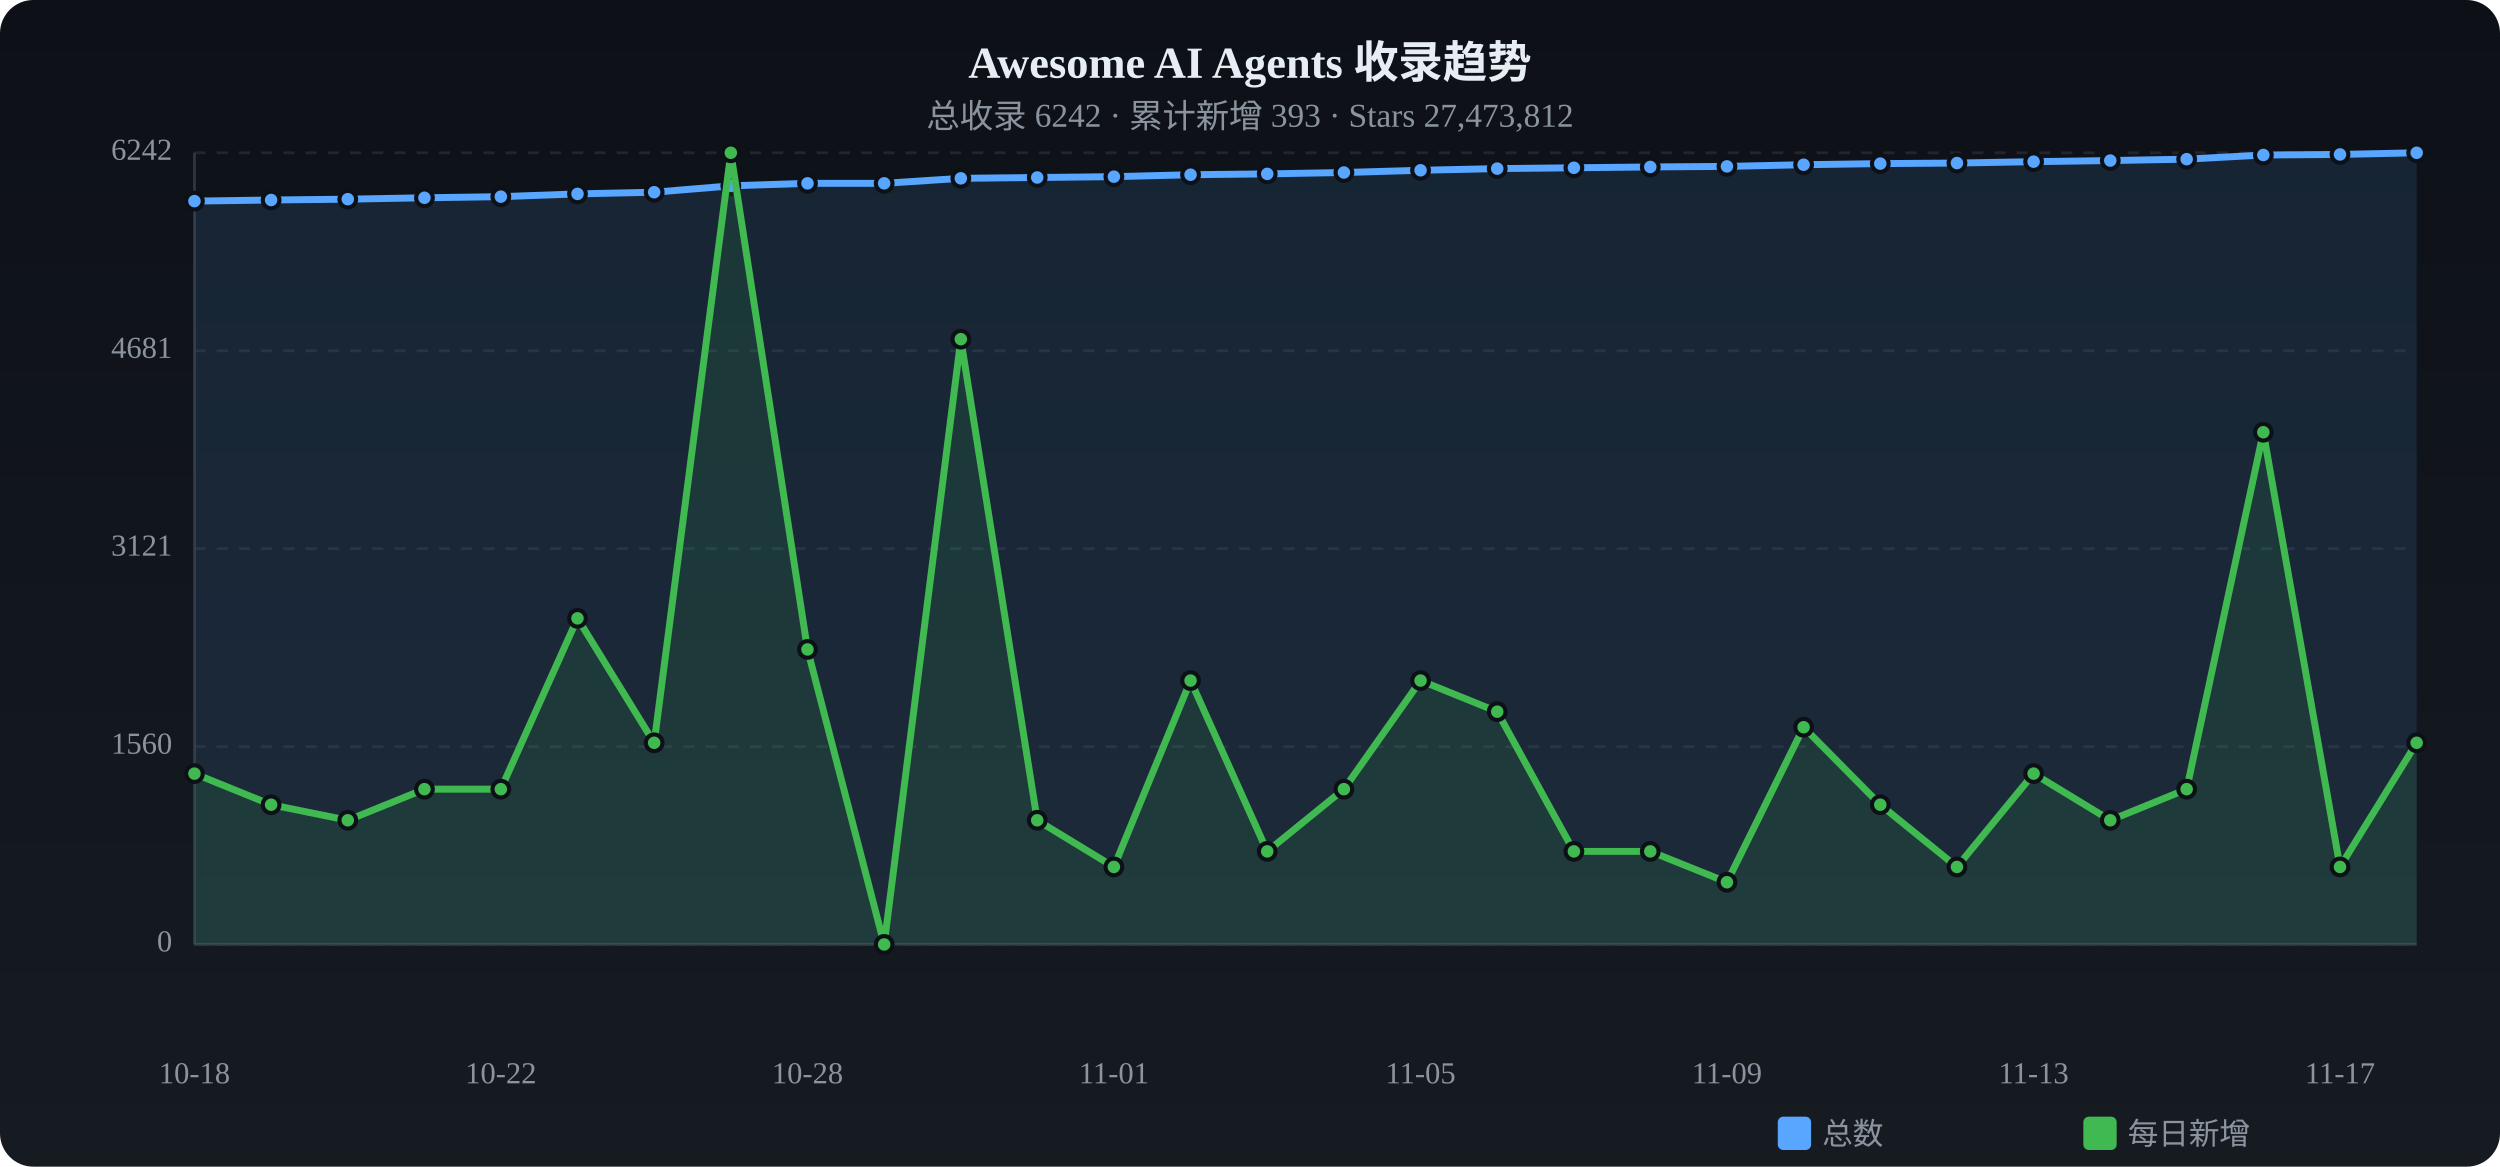
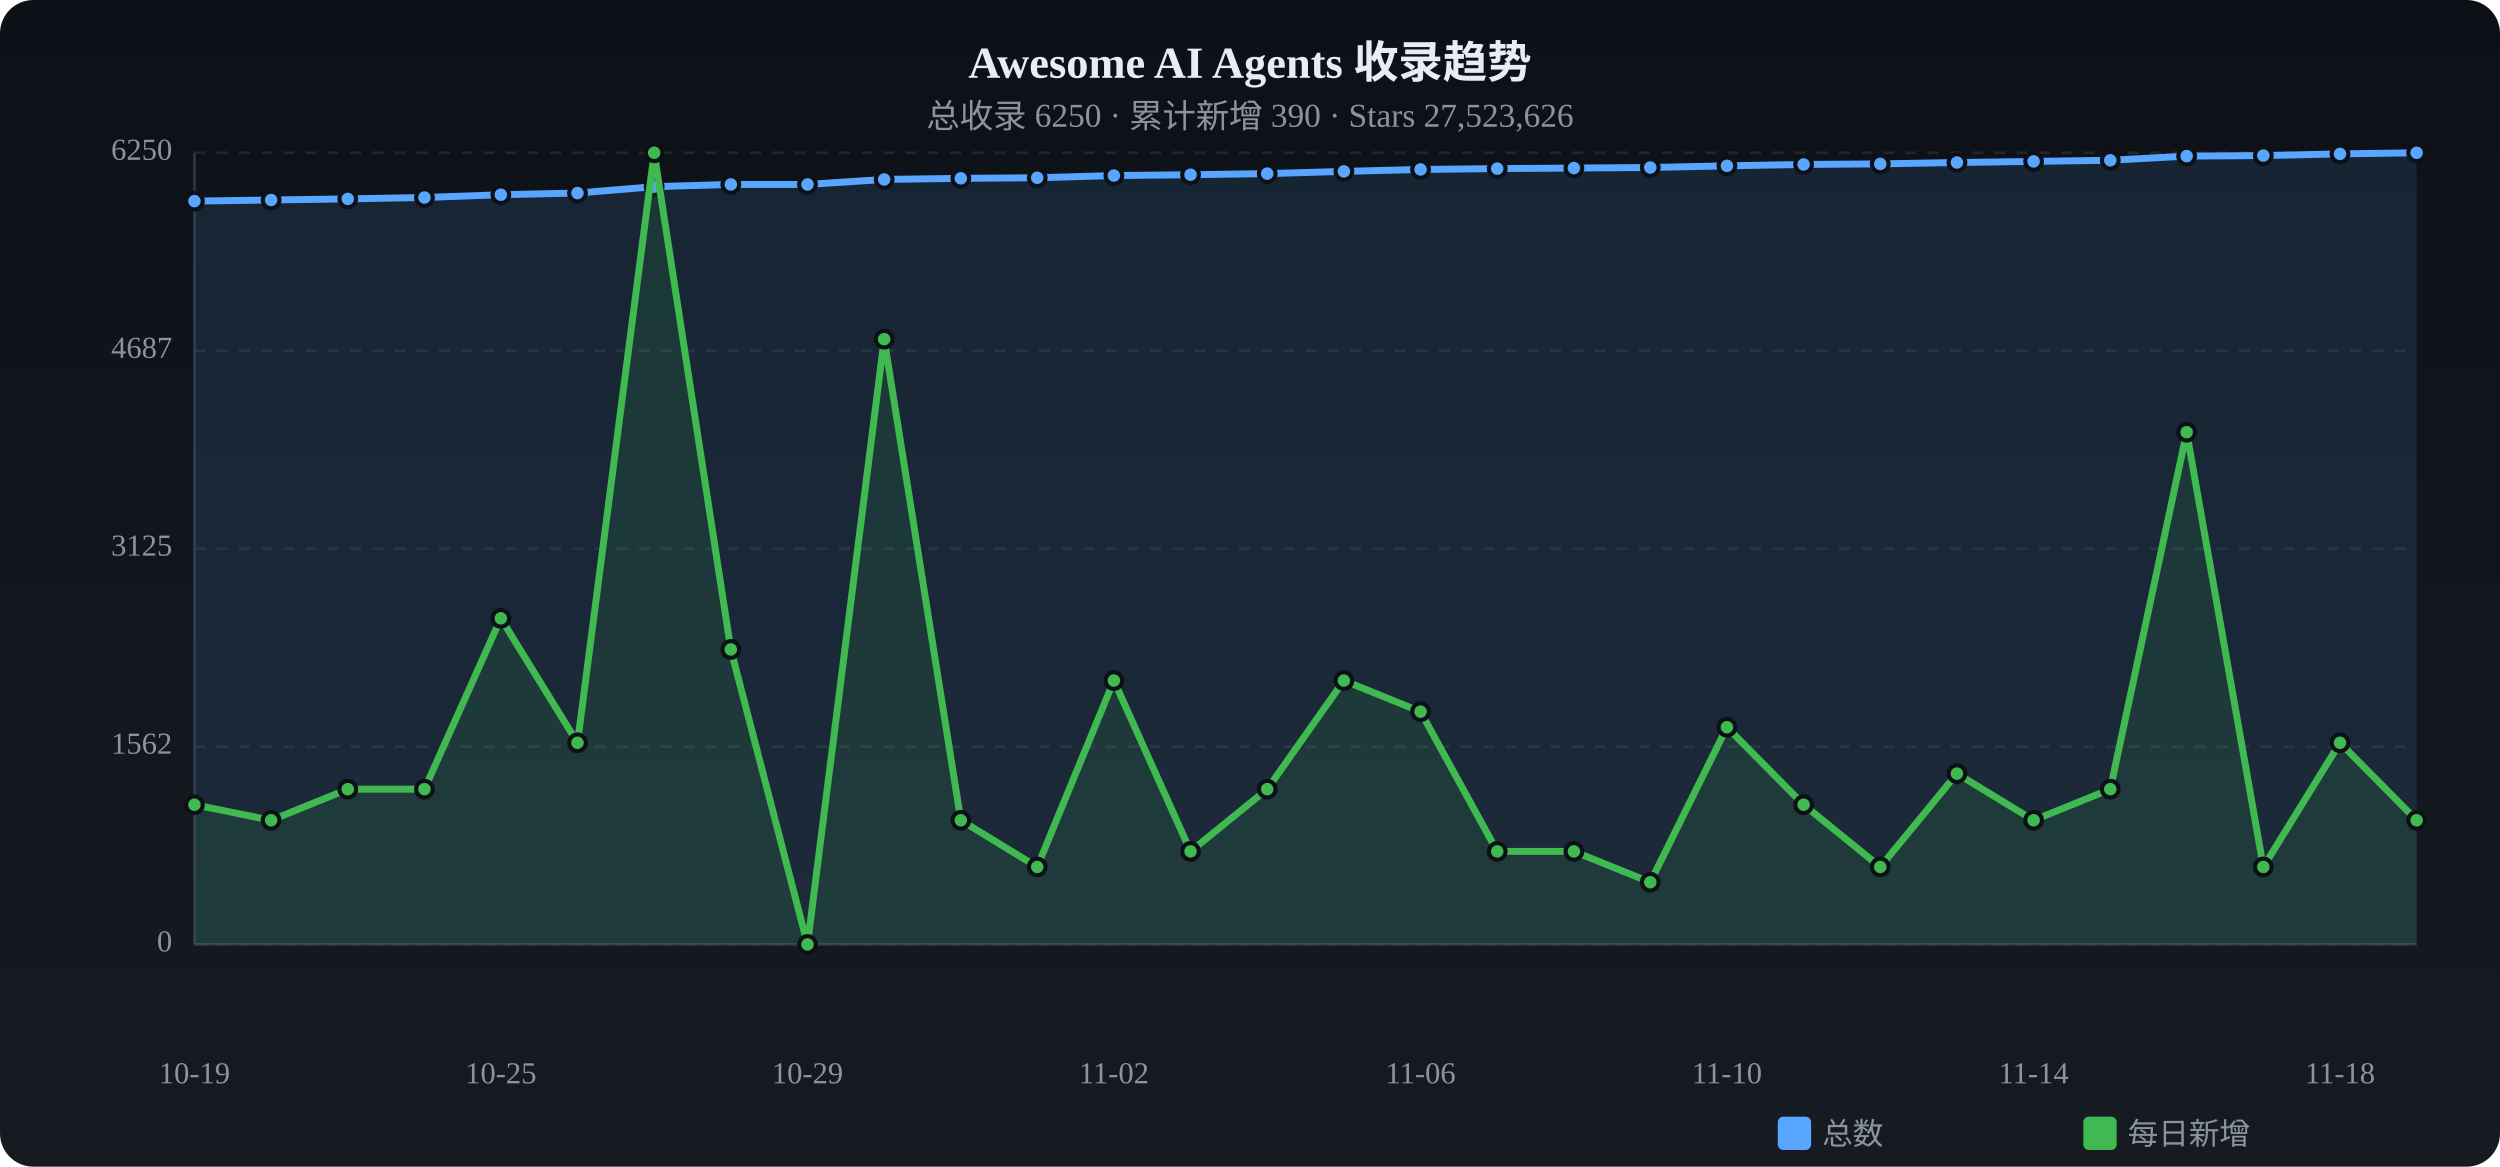
<svg xmlns="http://www.w3.org/2000/svg" viewBox="0 0 900 420" width="900" height="420">
  <defs>
    <linearGradient id="tbg" x1="0%" y1="0%" x2="0%" y2="100%">
      <stop offset="0%" stop-color="#0d1117" />
      <stop offset="100%" stop-color="#161b22" />
    </linearGradient>
  </defs>
  <rect width="900" height="420" rx="12" fill="url(#tbg)" />
  <text x="450.0" y="28" text-anchor="middle" fill="#e6edf3" font-size="16" font-weight="bold">Awesome AI Agents 收录趋势</text>
-   <text x="450.0" y="46" text-anchor="middle" fill="#8b949e" font-size="12">总收录 6242 · 累计新增 393 · Stars 27,473,812</text>
+   <text x="450.0" y="46" text-anchor="middle" fill="#8b949e" font-size="12">总收录 6250 · 累计新增 390 · Stars 27,523,626</text>
  <text x="62" y="340.0" text-anchor="end" fill="#8b949e" font-size="11" dominant-baseline="middle">0</text>
  <line x1="70" y1="340.0" x2="870" y2="340.0" stroke="#21262d" stroke-dasharray="4 4" />
-   <text x="62" y="268.8" text-anchor="end" fill="#8b949e" font-size="11" dominant-baseline="middle">1560</text>
+   <text x="62" y="268.8" text-anchor="end" fill="#8b949e" font-size="11" dominant-baseline="middle">1562</text>
  <line x1="70" y1="268.8" x2="870" y2="268.8" stroke="#21262d" stroke-dasharray="4 4" />
-   <text x="62" y="197.5" text-anchor="end" fill="#8b949e" font-size="11" dominant-baseline="middle">3121</text>
+   <text x="62" y="197.5" text-anchor="end" fill="#8b949e" font-size="11" dominant-baseline="middle">3125</text>
  <line x1="70" y1="197.5" x2="870" y2="197.5" stroke="#21262d" stroke-dasharray="4 4" />
-   <text x="62" y="126.3" text-anchor="end" fill="#8b949e" font-size="11" dominant-baseline="middle">4681</text>
+   <text x="62" y="126.3" text-anchor="end" fill="#8b949e" font-size="11" dominant-baseline="middle">4687</text>
  <line x1="70" y1="126.3" x2="870" y2="126.3" stroke="#21262d" stroke-dasharray="4 4" />
-   <text x="62" y="55.0" text-anchor="end" fill="#8b949e" font-size="11" dominant-baseline="middle">6242</text>
+   <text x="62" y="55.0" text-anchor="end" fill="#8b949e" font-size="11" dominant-baseline="middle">6250</text>
  <line x1="70" y1="55.0" x2="870" y2="55.0" stroke="#21262d" stroke-dasharray="4 4" />
  <line x1="70" y1="55" x2="70" y2="340" stroke="#30363d" />
  <line x1="70" y1="340" x2="870" y2="340" stroke="#30363d" />
-   <path d="M70.0,72.4 L97.6,72.0 L125.2,71.7 L152.8,71.2 L180.3,70.8 L207.9,69.8 L235.5,69.2 L263.1,66.9 L290.7,66.0 L318.3,66.0 L345.9,64.2 L373.4,63.9 L401.0,63.6 L428.6,62.9 L456.2,62.6 L483.8,62.1 L511.4,61.3 L539.0,60.7 L566.6,60.4 L594.1,60.1 L621.7,59.9 L649.3,59.3 L676.9,58.9 L704.5,58.7 L732.1,58.2 L759.7,57.8 L787.2,57.3 L814.8,55.8 L842.4,55.6 L870.0,55.0 L870.0,340 L70.0,340 Z" fill="#58a6ff" opacity="0.12" />
-   <polyline points="70.0,72.4 97.6,72.0 125.2,71.7 152.8,71.2 180.3,70.8 207.9,69.8 235.5,69.2 263.1,66.9 290.7,66.0 318.3,66.0 345.9,64.2 373.4,63.9 401.0,63.6 428.6,62.9 456.2,62.6 483.8,62.1 511.4,61.3 539.0,60.7 566.6,60.4 594.1,60.1 621.7,59.9 649.3,59.3 676.9,58.9 704.5,58.7 732.1,58.2 759.7,57.8 787.2,57.3 814.8,55.8 842.4,55.6 870.0,55.0" fill="none" stroke="#58a6ff" stroke-width="2.5" stroke-linecap="round" stroke-linejoin="round" />
+   <path d="M70.0,72.4 L97.6,72.0 L125.2,71.6 L152.8,71.1 L180.3,70.1 L207.9,69.5 L235.5,67.2 L263.1,66.4 L290.7,66.4 L318.3,64.6 L345.9,64.2 L373.4,64.0 L401.0,63.2 L428.6,62.9 L456.2,62.5 L483.8,61.7 L511.4,61.0 L539.0,60.7 L566.6,60.5 L594.1,60.3 L621.7,59.7 L649.3,59.2 L676.9,59.0 L704.5,58.5 L732.1,58.1 L759.7,57.7 L787.2,56.2 L814.8,56.0 L842.4,55.4 L870.0,55.0 L870.0,340 L70.0,340 Z" fill="#58a6ff" opacity="0.12" />
+   <polyline points="70.0,72.4 97.6,72.0 125.2,71.6 152.8,71.1 180.3,70.1 207.9,69.5 235.5,67.2 263.1,66.4 290.7,66.4 318.3,64.6 345.9,64.2 373.4,64.0 401.0,63.2 428.6,62.9 456.2,62.5 483.8,61.7 511.4,61.0 539.0,60.7 566.6,60.5 594.1,60.3 621.7,59.7 649.3,59.2 676.9,59.0 704.5,58.5 732.1,58.1 759.7,57.7 787.2,56.2 814.8,56.0 842.4,55.4 870.0,55.0" fill="none" stroke="#58a6ff" stroke-width="2.5" stroke-linecap="round" stroke-linejoin="round" />
  <circle cx="70.0" cy="72.4" r="3" fill="#58a6ff" stroke="#0d1117" stroke-width="1.5" />
  <circle cx="97.6" cy="72.0" r="3" fill="#58a6ff" stroke="#0d1117" stroke-width="1.5" />
-   <circle cx="125.2" cy="71.7" r="3" fill="#58a6ff" stroke="#0d1117" stroke-width="1.5" />
-   <circle cx="152.8" cy="71.2" r="3" fill="#58a6ff" stroke="#0d1117" stroke-width="1.5" />
-   <circle cx="180.3" cy="70.8" r="3" fill="#58a6ff" stroke="#0d1117" stroke-width="1.5" />
-   <circle cx="207.9" cy="69.8" r="3" fill="#58a6ff" stroke="#0d1117" stroke-width="1.5" />
-   <circle cx="235.5" cy="69.2" r="3" fill="#58a6ff" stroke="#0d1117" stroke-width="1.5" />
-   <circle cx="263.1" cy="66.9" r="3" fill="#58a6ff" stroke="#0d1117" stroke-width="1.5" />
-   <circle cx="290.7" cy="66.0" r="3" fill="#58a6ff" stroke="#0d1117" stroke-width="1.5" />
-   <circle cx="318.3" cy="66.0" r="3" fill="#58a6ff" stroke="#0d1117" stroke-width="1.5" />
+   <circle cx="125.2" cy="71.6" r="3" fill="#58a6ff" stroke="#0d1117" stroke-width="1.5" />
+   <circle cx="152.8" cy="71.1" r="3" fill="#58a6ff" stroke="#0d1117" stroke-width="1.5" />
+   <circle cx="180.3" cy="70.1" r="3" fill="#58a6ff" stroke="#0d1117" stroke-width="1.5" />
+   <circle cx="207.9" cy="69.5" r="3" fill="#58a6ff" stroke="#0d1117" stroke-width="1.5" />
+   <circle cx="235.5" cy="67.2" r="3" fill="#58a6ff" stroke="#0d1117" stroke-width="1.5" />
+   <circle cx="263.1" cy="66.4" r="3" fill="#58a6ff" stroke="#0d1117" stroke-width="1.5" />
+   <circle cx="290.7" cy="66.4" r="3" fill="#58a6ff" stroke="#0d1117" stroke-width="1.5" />
+   <circle cx="318.3" cy="64.6" r="3" fill="#58a6ff" stroke="#0d1117" stroke-width="1.5" />
  <circle cx="345.9" cy="64.2" r="3" fill="#58a6ff" stroke="#0d1117" stroke-width="1.5" />
-   <circle cx="373.4" cy="63.9" r="3" fill="#58a6ff" stroke="#0d1117" stroke-width="1.5" />
-   <circle cx="401.0" cy="63.6" r="3" fill="#58a6ff" stroke="#0d1117" stroke-width="1.5" />
+   <circle cx="373.4" cy="64.0" r="3" fill="#58a6ff" stroke="#0d1117" stroke-width="1.5" />
+   <circle cx="401.0" cy="63.2" r="3" fill="#58a6ff" stroke="#0d1117" stroke-width="1.5" />
  <circle cx="428.6" cy="62.9" r="3" fill="#58a6ff" stroke="#0d1117" stroke-width="1.5" />
-   <circle cx="456.2" cy="62.6" r="3" fill="#58a6ff" stroke="#0d1117" stroke-width="1.5" />
-   <circle cx="483.8" cy="62.1" r="3" fill="#58a6ff" stroke="#0d1117" stroke-width="1.5" />
-   <circle cx="511.4" cy="61.3" r="3" fill="#58a6ff" stroke="#0d1117" stroke-width="1.5" />
+   <circle cx="456.2" cy="62.5" r="3" fill="#58a6ff" stroke="#0d1117" stroke-width="1.5" />
+   <circle cx="483.8" cy="61.7" r="3" fill="#58a6ff" stroke="#0d1117" stroke-width="1.5" />
+   <circle cx="511.4" cy="61.0" r="3" fill="#58a6ff" stroke="#0d1117" stroke-width="1.5" />
  <circle cx="539.0" cy="60.7" r="3" fill="#58a6ff" stroke="#0d1117" stroke-width="1.5" />
-   <circle cx="566.6" cy="60.4" r="3" fill="#58a6ff" stroke="#0d1117" stroke-width="1.5" />
-   <circle cx="594.1" cy="60.1" r="3" fill="#58a6ff" stroke="#0d1117" stroke-width="1.5" />
-   <circle cx="621.7" cy="59.9" r="3" fill="#58a6ff" stroke="#0d1117" stroke-width="1.5" />
-   <circle cx="649.3" cy="59.3" r="3" fill="#58a6ff" stroke="#0d1117" stroke-width="1.5" />
-   <circle cx="676.9" cy="58.9" r="3" fill="#58a6ff" stroke="#0d1117" stroke-width="1.5" />
-   <circle cx="704.5" cy="58.7" r="3" fill="#58a6ff" stroke="#0d1117" stroke-width="1.5" />
-   <circle cx="732.1" cy="58.2" r="3" fill="#58a6ff" stroke="#0d1117" stroke-width="1.5" />
-   <circle cx="759.7" cy="57.8" r="3" fill="#58a6ff" stroke="#0d1117" stroke-width="1.5" />
-   <circle cx="787.2" cy="57.3" r="3" fill="#58a6ff" stroke="#0d1117" stroke-width="1.5" />
-   <circle cx="814.8" cy="55.8" r="3" fill="#58a6ff" stroke="#0d1117" stroke-width="1.5" />
-   <circle cx="842.4" cy="55.6" r="3" fill="#58a6ff" stroke="#0d1117" stroke-width="1.5" />
+   <circle cx="566.6" cy="60.5" r="3" fill="#58a6ff" stroke="#0d1117" stroke-width="1.5" />
+   <circle cx="594.1" cy="60.3" r="3" fill="#58a6ff" stroke="#0d1117" stroke-width="1.5" />
+   <circle cx="621.7" cy="59.7" r="3" fill="#58a6ff" stroke="#0d1117" stroke-width="1.5" />
+   <circle cx="649.3" cy="59.2" r="3" fill="#58a6ff" stroke="#0d1117" stroke-width="1.5" />
+   <circle cx="676.9" cy="59.0" r="3" fill="#58a6ff" stroke="#0d1117" stroke-width="1.5" />
+   <circle cx="704.5" cy="58.5" r="3" fill="#58a6ff" stroke="#0d1117" stroke-width="1.5" />
+   <circle cx="732.1" cy="58.1" r="3" fill="#58a6ff" stroke="#0d1117" stroke-width="1.5" />
+   <circle cx="759.7" cy="57.7" r="3" fill="#58a6ff" stroke="#0d1117" stroke-width="1.5" />
+   <circle cx="787.2" cy="56.2" r="3" fill="#58a6ff" stroke="#0d1117" stroke-width="1.5" />
+   <circle cx="814.8" cy="56.0" r="3" fill="#58a6ff" stroke="#0d1117" stroke-width="1.5" />
+   <circle cx="842.4" cy="55.4" r="3" fill="#58a6ff" stroke="#0d1117" stroke-width="1.5" />
  <circle cx="870.0" cy="55.0" r="3" fill="#58a6ff" stroke="#0d1117" stroke-width="1.5" />
-   <path d="M70.0,278.5 L97.6,289.7 L125.2,295.3 L152.8,284.1 L180.3,284.1 L207.9,222.6 L235.5,267.4 L263.1,55.0 L290.7,233.8 L318.3,340.0 L345.9,122.1 L373.4,295.3 L401.0,312.1 L428.6,245.0 L456.2,306.5 L483.8,284.1 L511.4,245.0 L539.0,256.2 L566.6,306.5 L594.1,306.5 L621.7,317.6 L649.3,261.8 L676.9,289.7 L704.5,312.1 L732.1,278.5 L759.7,295.3 L787.2,284.1 L814.8,155.6 L842.4,312.1 L870.0,267.4 L870.0,340 L70.0,340 Z" fill="#3fb950" opacity="0.12" />
-   <polyline points="70.0,278.5 97.6,289.7 125.2,295.3 152.8,284.1 180.3,284.1 207.9,222.6 235.5,267.4 263.1,55.0 290.7,233.8 318.3,340.0 345.9,122.1 373.4,295.3 401.0,312.1 428.6,245.0 456.2,306.5 483.8,284.1 511.4,245.0 539.0,256.2 566.6,306.5 594.1,306.5 621.7,317.6 649.3,261.8 676.9,289.7 704.5,312.1 732.1,278.5 759.7,295.3 787.2,284.1 814.8,155.6 842.4,312.1 870.0,267.4" fill="none" stroke="#3fb950" stroke-width="2.5" stroke-linecap="round" stroke-linejoin="round" />
-   <circle cx="70.0" cy="278.5" r="3" fill="#3fb950" stroke="#0d1117" stroke-width="1.5" />
-   <circle cx="97.6" cy="289.7" r="3" fill="#3fb950" stroke="#0d1117" stroke-width="1.5" />
-   <circle cx="125.2" cy="295.3" r="3" fill="#3fb950" stroke="#0d1117" stroke-width="1.5" />
+   <path d="M70.0,289.7 L97.6,295.3 L125.2,284.1 L152.8,284.1 L180.3,222.6 L207.9,267.4 L235.5,55.0 L263.1,233.8 L290.7,340.0 L318.3,122.1 L345.9,295.3 L373.4,312.1 L401.0,245.0 L428.6,306.5 L456.2,284.1 L483.8,245.0 L511.4,256.2 L539.0,306.5 L566.6,306.5 L594.1,317.6 L621.7,261.8 L649.3,289.7 L676.9,312.1 L704.5,278.5 L732.1,295.3 L759.7,284.1 L787.2,155.6 L814.8,312.1 L842.4,267.4 L870.0,295.3 L870.0,340 L70.0,340 Z" fill="#3fb950" opacity="0.12" />
+   <polyline points="70.0,289.7 97.6,295.3 125.2,284.1 152.8,284.1 180.3,222.6 207.9,267.4 235.5,55.0 263.1,233.8 290.7,340.0 318.3,122.1 345.9,295.3 373.4,312.1 401.0,245.0 428.6,306.5 456.2,284.1 483.8,245.0 511.4,256.2 539.0,306.5 566.6,306.5 594.1,317.6 621.7,261.8 649.3,289.7 676.9,312.1 704.5,278.5 732.1,295.3 759.7,284.1 787.2,155.6 814.8,312.1 842.4,267.4 870.0,295.3" fill="none" stroke="#3fb950" stroke-width="2.5" stroke-linecap="round" stroke-linejoin="round" />
+   <circle cx="70.0" cy="289.7" r="3" fill="#3fb950" stroke="#0d1117" stroke-width="1.5" />
+   <circle cx="97.6" cy="295.3" r="3" fill="#3fb950" stroke="#0d1117" stroke-width="1.5" />
+   <circle cx="125.2" cy="284.1" r="3" fill="#3fb950" stroke="#0d1117" stroke-width="1.5" />
  <circle cx="152.8" cy="284.1" r="3" fill="#3fb950" stroke="#0d1117" stroke-width="1.5" />
-   <circle cx="180.3" cy="284.1" r="3" fill="#3fb950" stroke="#0d1117" stroke-width="1.5" />
-   <circle cx="207.9" cy="222.6" r="3" fill="#3fb950" stroke="#0d1117" stroke-width="1.5" />
-   <circle cx="235.5" cy="267.4" r="3" fill="#3fb950" stroke="#0d1117" stroke-width="1.5" />
-   <circle cx="263.1" cy="55.0" r="3" fill="#3fb950" stroke="#0d1117" stroke-width="1.5" />
-   <circle cx="290.7" cy="233.8" r="3" fill="#3fb950" stroke="#0d1117" stroke-width="1.5" />
-   <circle cx="318.3" cy="340.0" r="3" fill="#3fb950" stroke="#0d1117" stroke-width="1.5" />
-   <circle cx="345.9" cy="122.1" r="3" fill="#3fb950" stroke="#0d1117" stroke-width="1.5" />
-   <circle cx="373.4" cy="295.3" r="3" fill="#3fb950" stroke="#0d1117" stroke-width="1.5" />
-   <circle cx="401.0" cy="312.1" r="3" fill="#3fb950" stroke="#0d1117" stroke-width="1.5" />
-   <circle cx="428.6" cy="245.0" r="3" fill="#3fb950" stroke="#0d1117" stroke-width="1.5" />
-   <circle cx="456.2" cy="306.5" r="3" fill="#3fb950" stroke="#0d1117" stroke-width="1.5" />
-   <circle cx="483.8" cy="284.1" r="3" fill="#3fb950" stroke="#0d1117" stroke-width="1.5" />
-   <circle cx="511.4" cy="245.0" r="3" fill="#3fb950" stroke="#0d1117" stroke-width="1.5" />
-   <circle cx="539.0" cy="256.2" r="3" fill="#3fb950" stroke="#0d1117" stroke-width="1.5" />
+   <circle cx="180.3" cy="222.6" r="3" fill="#3fb950" stroke="#0d1117" stroke-width="1.5" />
+   <circle cx="207.9" cy="267.4" r="3" fill="#3fb950" stroke="#0d1117" stroke-width="1.5" />
+   <circle cx="235.5" cy="55.0" r="3" fill="#3fb950" stroke="#0d1117" stroke-width="1.5" />
+   <circle cx="263.1" cy="233.8" r="3" fill="#3fb950" stroke="#0d1117" stroke-width="1.5" />
+   <circle cx="290.7" cy="340.0" r="3" fill="#3fb950" stroke="#0d1117" stroke-width="1.5" />
+   <circle cx="318.3" cy="122.1" r="3" fill="#3fb950" stroke="#0d1117" stroke-width="1.5" />
+   <circle cx="345.9" cy="295.3" r="3" fill="#3fb950" stroke="#0d1117" stroke-width="1.5" />
+   <circle cx="373.4" cy="312.1" r="3" fill="#3fb950" stroke="#0d1117" stroke-width="1.5" />
+   <circle cx="401.0" cy="245.0" r="3" fill="#3fb950" stroke="#0d1117" stroke-width="1.5" />
+   <circle cx="428.6" cy="306.5" r="3" fill="#3fb950" stroke="#0d1117" stroke-width="1.5" />
+   <circle cx="456.2" cy="284.1" r="3" fill="#3fb950" stroke="#0d1117" stroke-width="1.5" />
+   <circle cx="483.8" cy="245.0" r="3" fill="#3fb950" stroke="#0d1117" stroke-width="1.5" />
+   <circle cx="511.4" cy="256.2" r="3" fill="#3fb950" stroke="#0d1117" stroke-width="1.5" />
+   <circle cx="539.0" cy="306.5" r="3" fill="#3fb950" stroke="#0d1117" stroke-width="1.5" />
  <circle cx="566.6" cy="306.5" r="3" fill="#3fb950" stroke="#0d1117" stroke-width="1.5" />
-   <circle cx="594.1" cy="306.5" r="3" fill="#3fb950" stroke="#0d1117" stroke-width="1.5" />
-   <circle cx="621.7" cy="317.6" r="3" fill="#3fb950" stroke="#0d1117" stroke-width="1.5" />
-   <circle cx="649.3" cy="261.8" r="3" fill="#3fb950" stroke="#0d1117" stroke-width="1.5" />
-   <circle cx="676.9" cy="289.7" r="3" fill="#3fb950" stroke="#0d1117" stroke-width="1.5" />
-   <circle cx="704.5" cy="312.1" r="3" fill="#3fb950" stroke="#0d1117" stroke-width="1.5" />
-   <circle cx="732.1" cy="278.5" r="3" fill="#3fb950" stroke="#0d1117" stroke-width="1.5" />
-   <circle cx="759.7" cy="295.3" r="3" fill="#3fb950" stroke="#0d1117" stroke-width="1.5" />
-   <circle cx="787.2" cy="284.1" r="3" fill="#3fb950" stroke="#0d1117" stroke-width="1.5" />
-   <circle cx="814.8" cy="155.6" r="3" fill="#3fb950" stroke="#0d1117" stroke-width="1.5" />
-   <circle cx="842.4" cy="312.1" r="3" fill="#3fb950" stroke="#0d1117" stroke-width="1.5" />
-   <circle cx="870.0" cy="267.4" r="3" fill="#3fb950" stroke="#0d1117" stroke-width="1.5" />
-   <text x="70.0" y="390" text-anchor="middle" fill="#8b949e" font-size="11">10-18</text>
-   <text x="180.3" y="390" text-anchor="middle" fill="#8b949e" font-size="11">10-22</text>
-   <text x="290.7" y="390" text-anchor="middle" fill="#8b949e" font-size="11">10-28</text>
-   <text x="401.0" y="390" text-anchor="middle" fill="#8b949e" font-size="11">11-01</text>
-   <text x="511.4" y="390" text-anchor="middle" fill="#8b949e" font-size="11">11-05</text>
-   <text x="621.7" y="390" text-anchor="middle" fill="#8b949e" font-size="11">11-09</text>
-   <text x="732.1" y="390" text-anchor="middle" fill="#8b949e" font-size="11">11-13</text>
-   <text x="842.4" y="390" text-anchor="middle" fill="#8b949e" font-size="11">11-17</text>
+   <circle cx="594.1" cy="317.6" r="3" fill="#3fb950" stroke="#0d1117" stroke-width="1.5" />
+   <circle cx="621.7" cy="261.8" r="3" fill="#3fb950" stroke="#0d1117" stroke-width="1.5" />
+   <circle cx="649.3" cy="289.7" r="3" fill="#3fb950" stroke="#0d1117" stroke-width="1.5" />
+   <circle cx="676.9" cy="312.1" r="3" fill="#3fb950" stroke="#0d1117" stroke-width="1.5" />
+   <circle cx="704.5" cy="278.5" r="3" fill="#3fb950" stroke="#0d1117" stroke-width="1.5" />
+   <circle cx="732.1" cy="295.3" r="3" fill="#3fb950" stroke="#0d1117" stroke-width="1.5" />
+   <circle cx="759.7" cy="284.1" r="3" fill="#3fb950" stroke="#0d1117" stroke-width="1.5" />
+   <circle cx="787.2" cy="155.6" r="3" fill="#3fb950" stroke="#0d1117" stroke-width="1.5" />
+   <circle cx="814.8" cy="312.1" r="3" fill="#3fb950" stroke="#0d1117" stroke-width="1.5" />
+   <circle cx="842.4" cy="267.4" r="3" fill="#3fb950" stroke="#0d1117" stroke-width="1.5" />
+   <circle cx="870.0" cy="295.3" r="3" fill="#3fb950" stroke="#0d1117" stroke-width="1.5" />
+   <text x="70.0" y="390" text-anchor="middle" fill="#8b949e" font-size="11">10-19</text>
+   <text x="180.3" y="390" text-anchor="middle" fill="#8b949e" font-size="11">10-25</text>
+   <text x="290.7" y="390" text-anchor="middle" fill="#8b949e" font-size="11">10-29</text>
+   <text x="401.0" y="390" text-anchor="middle" fill="#8b949e" font-size="11">11-02</text>
+   <text x="511.4" y="390" text-anchor="middle" fill="#8b949e" font-size="11">11-06</text>
+   <text x="621.7" y="390" text-anchor="middle" fill="#8b949e" font-size="11">11-10</text>
+   <text x="732.1" y="390" text-anchor="middle" fill="#8b949e" font-size="11">11-14</text>
+   <text x="842.4" y="390" text-anchor="middle" fill="#8b949e" font-size="11">11-18</text>
  <rect x="640" y="402" width="12" height="12" rx="2" fill="#58a6ff" />
  <text x="656" y="412" fill="#8b949e" font-size="11">总数</text>
  <rect x="750" y="402" width="12" height="12" rx="2" fill="#3fb950" />
  <text x="766" y="412" fill="#8b949e" font-size="11">每日新增</text>
</svg>
